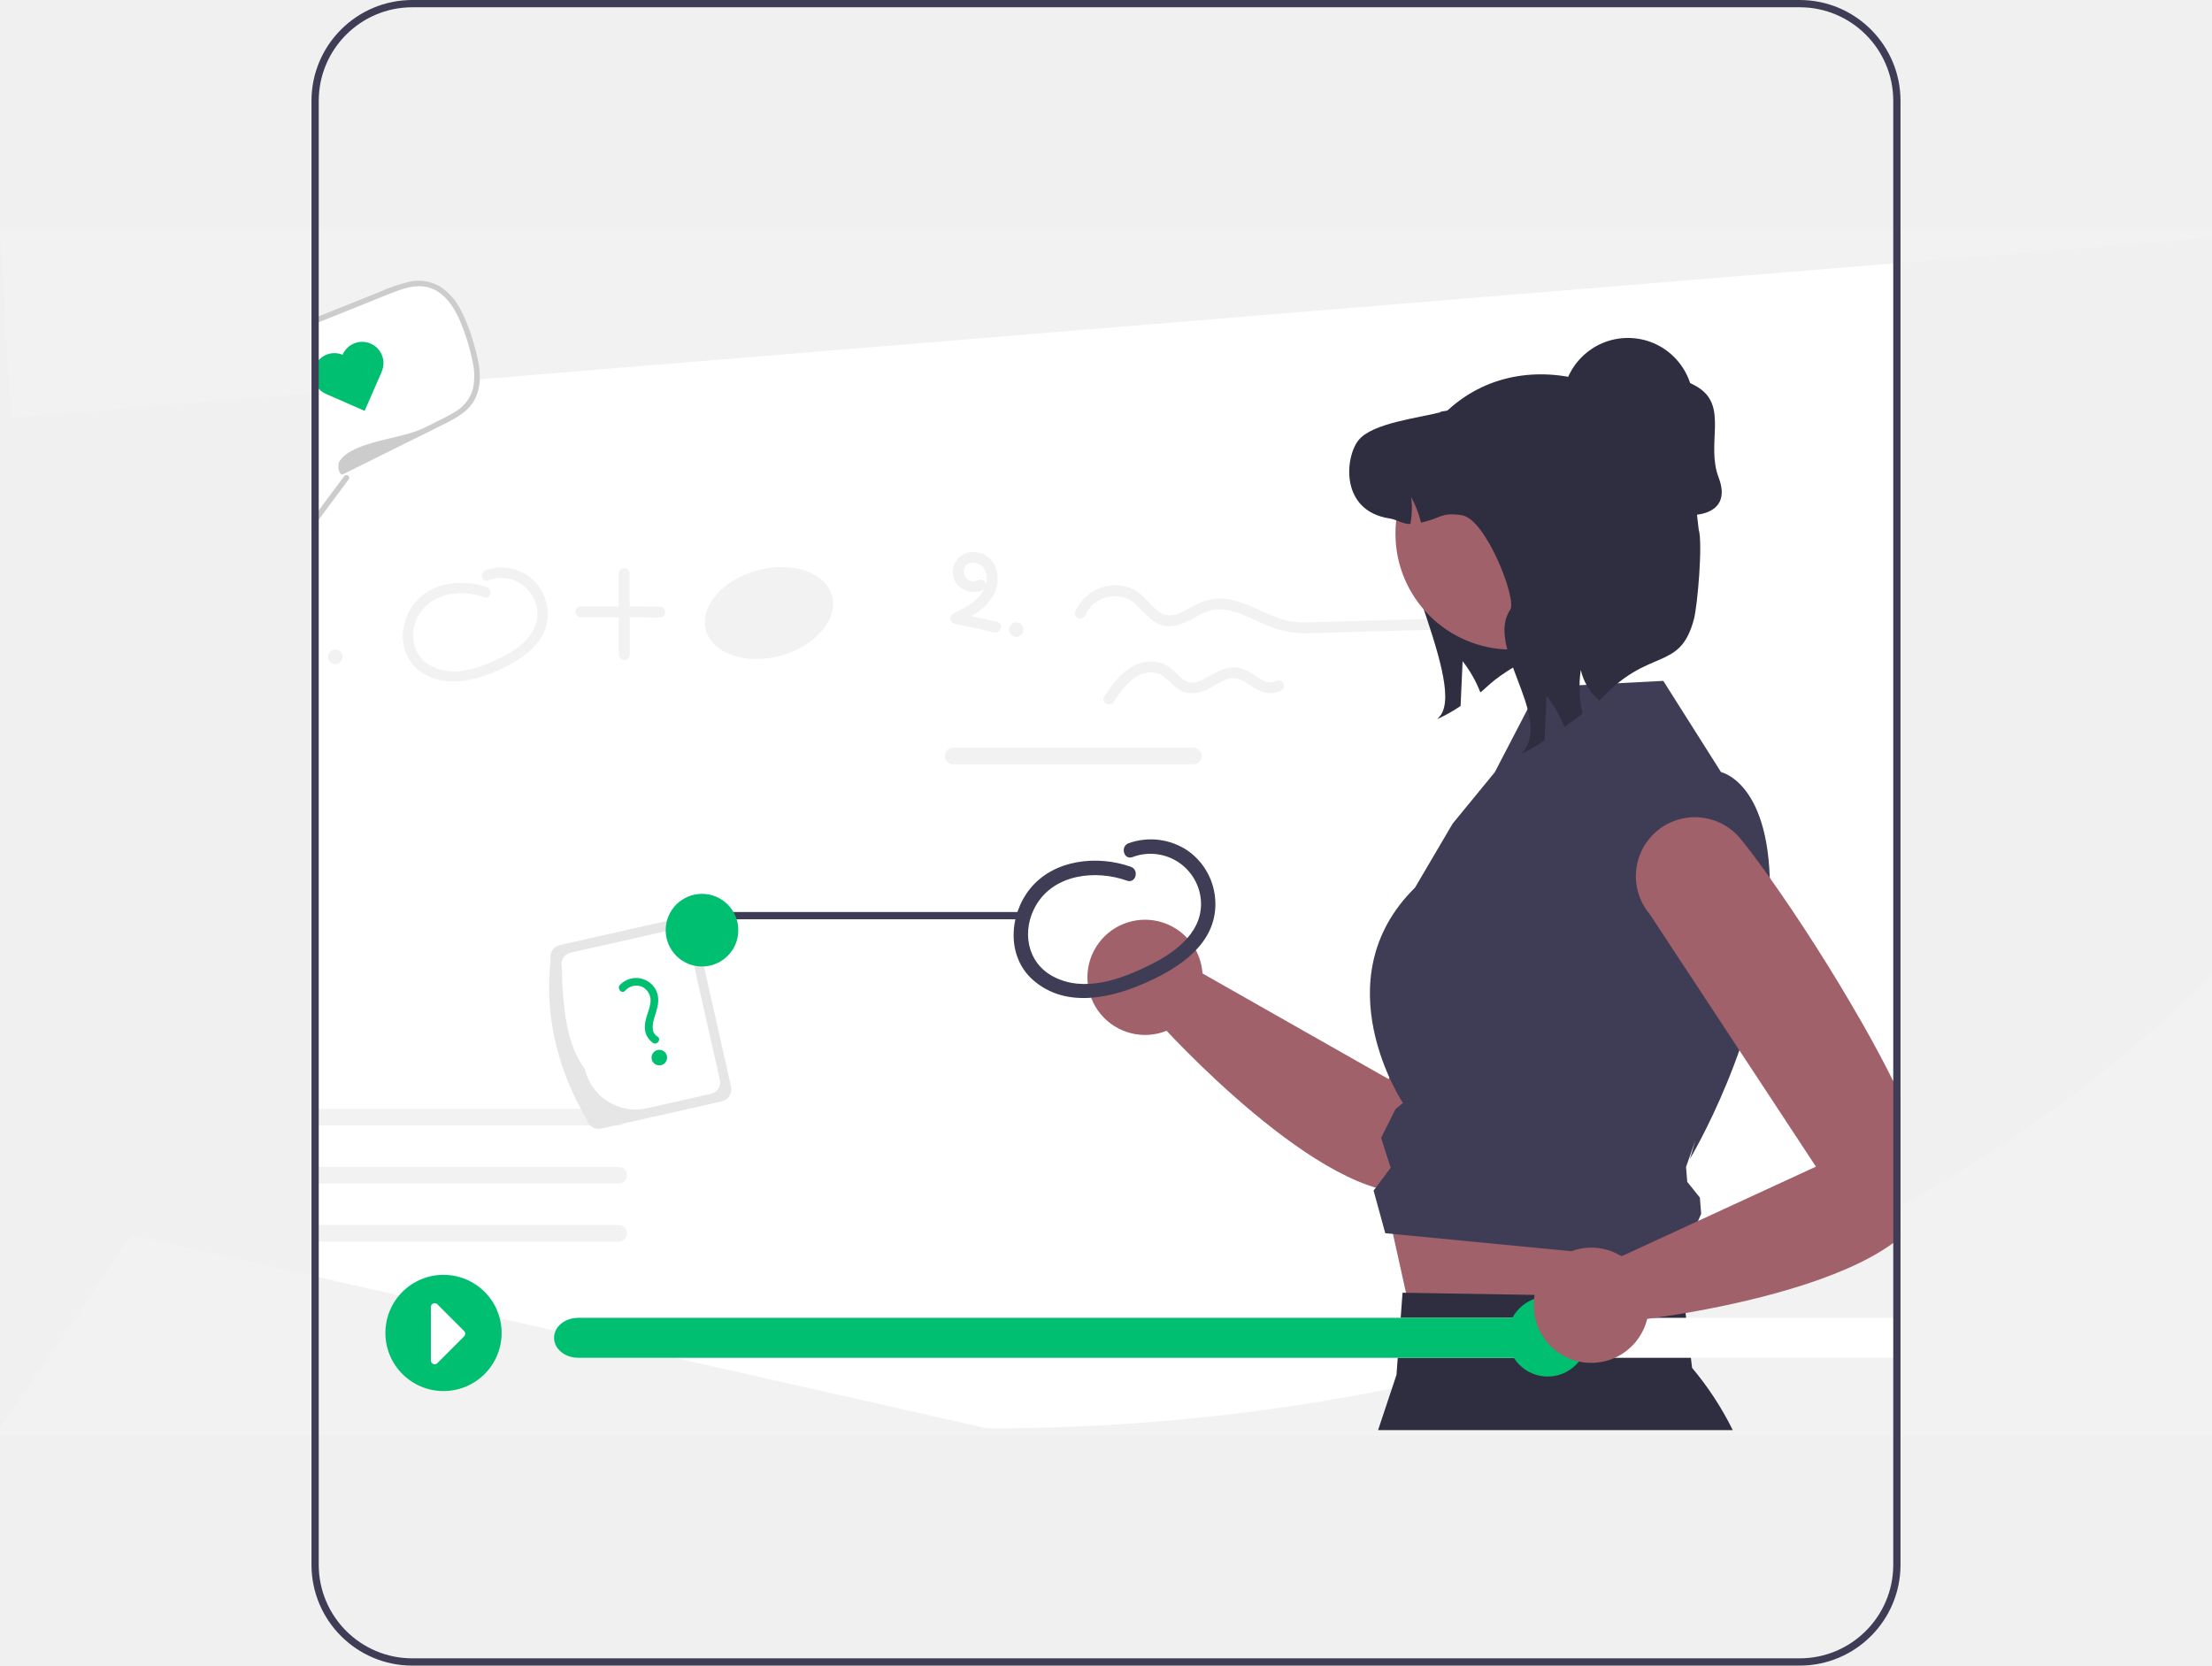
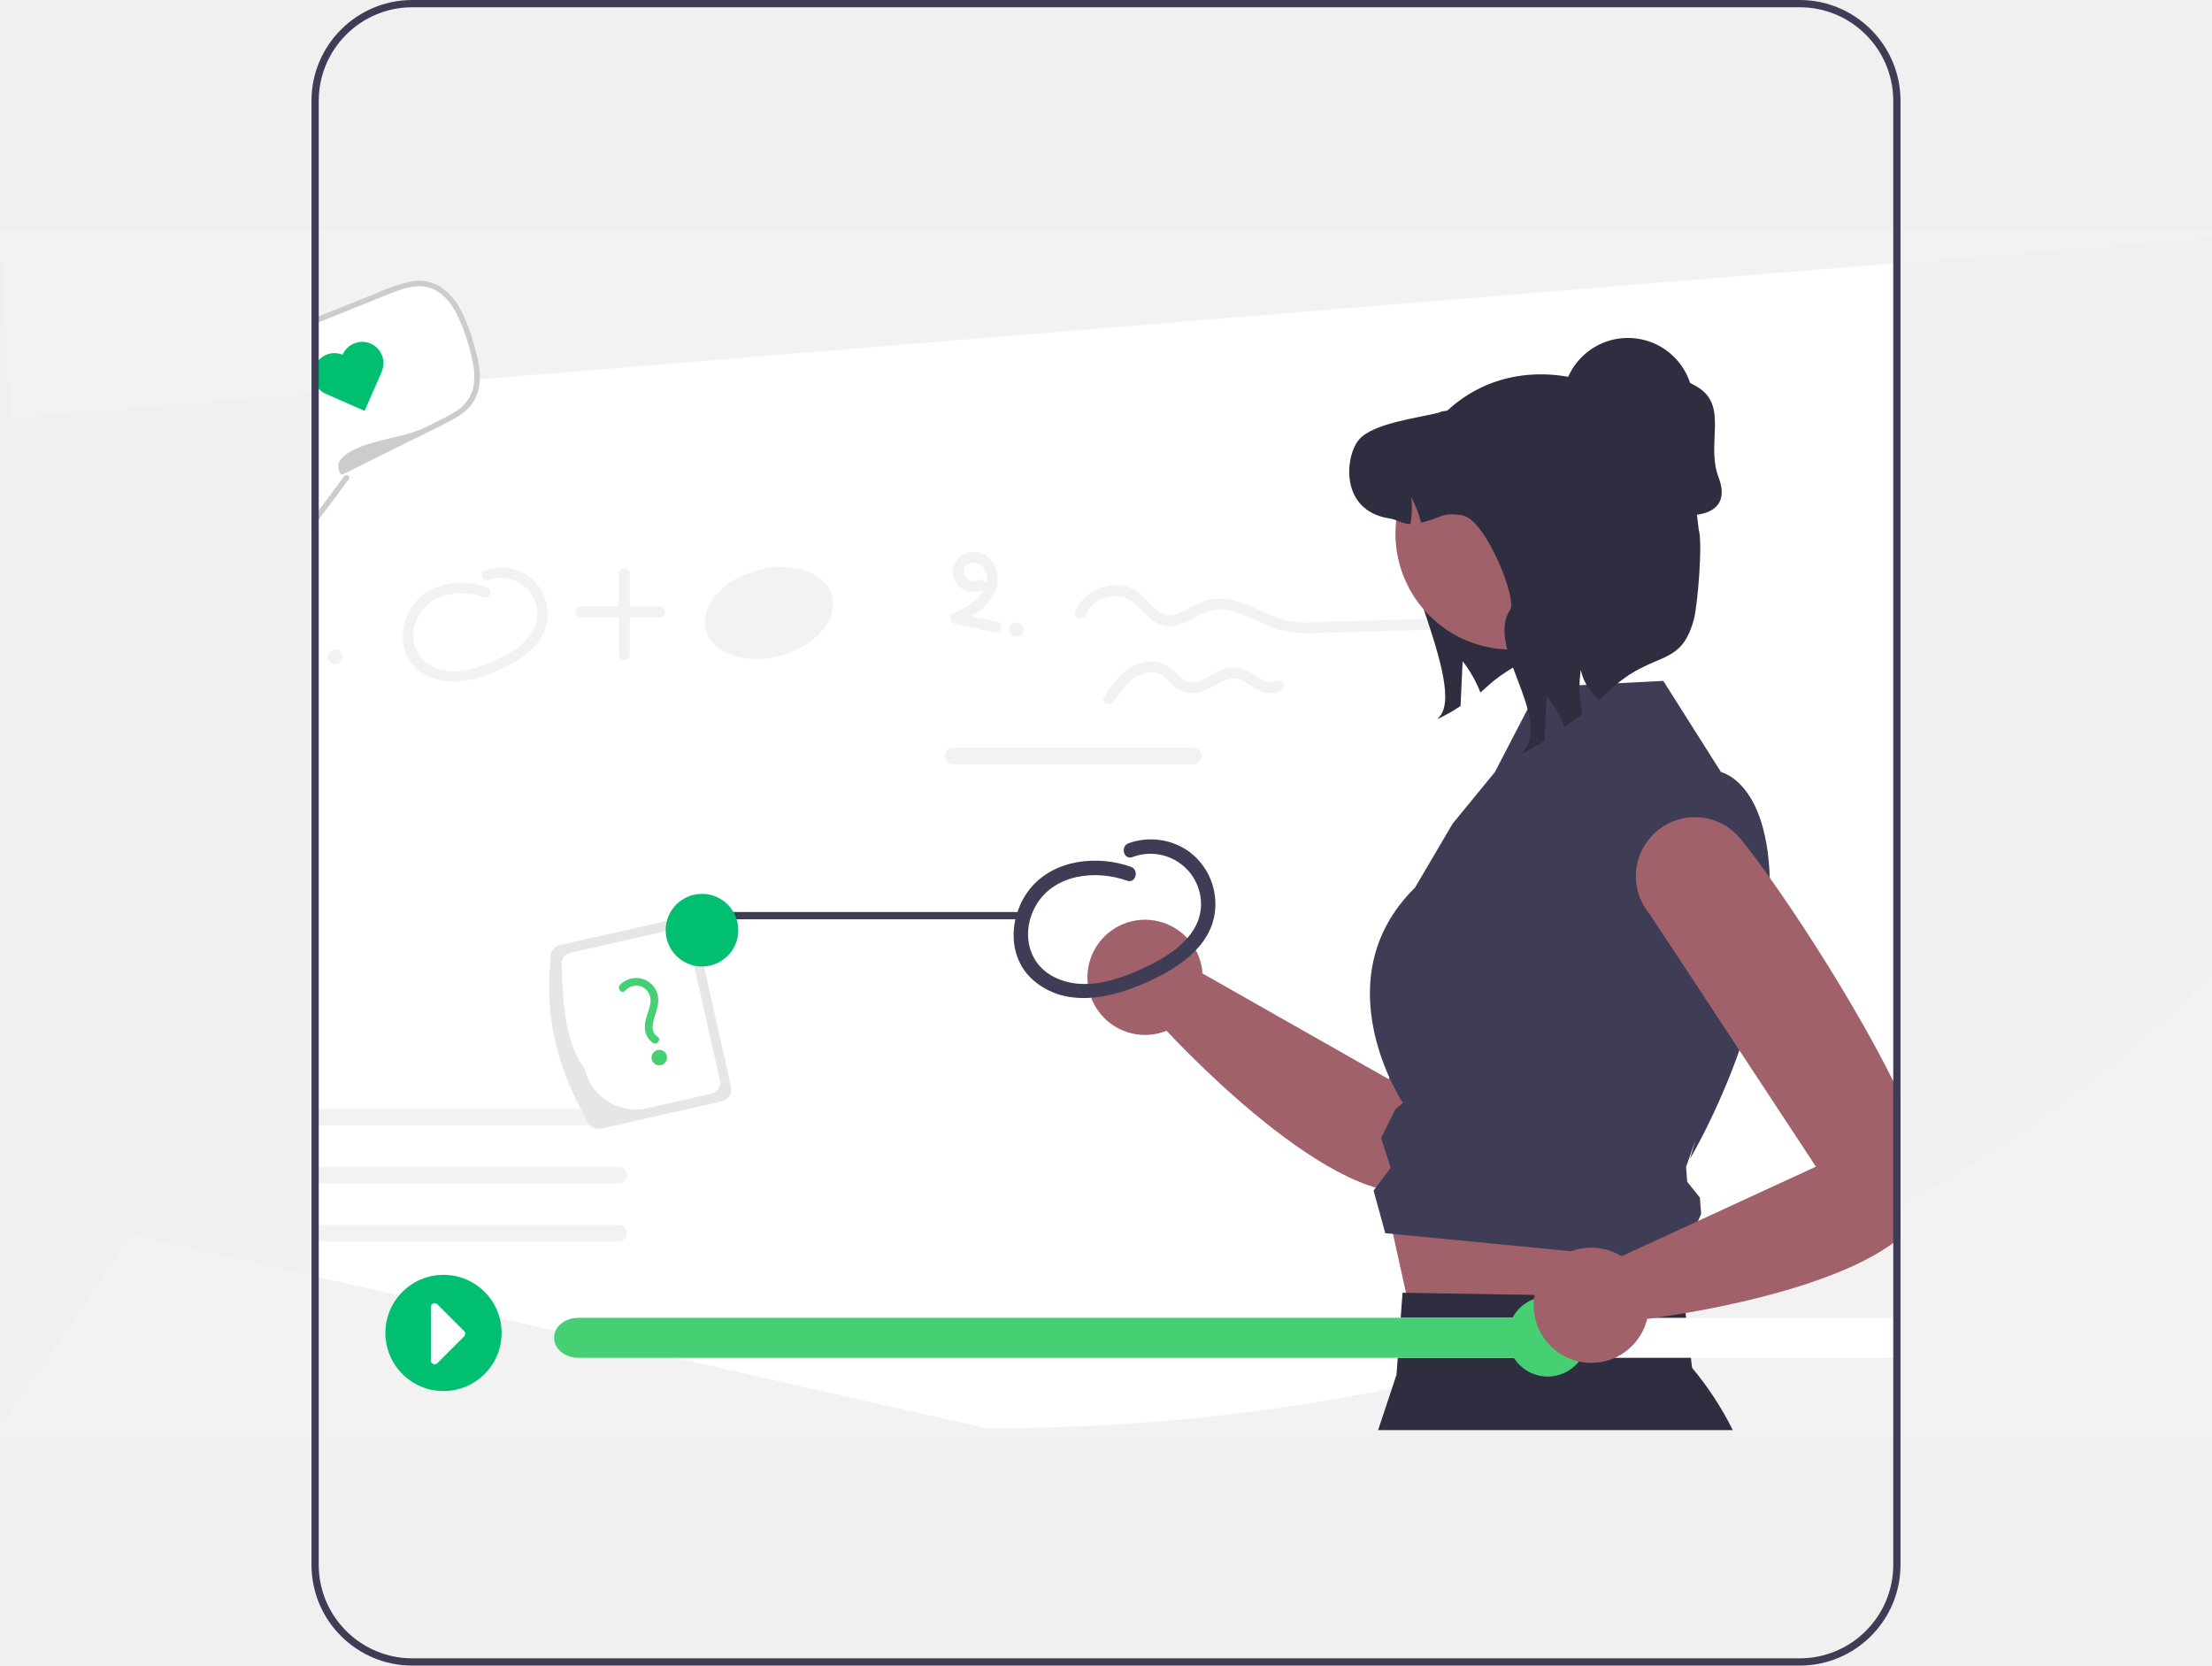
<svg xmlns="http://www.w3.org/2000/svg" data-name="Layer 1" width="609" height="458.59" viewBox="0 0 609 458.59">
  <path d="M818.745,561.355v53.6H381.255V285.045h437.49v276.31Z" transform="translate(-295.5 -220.705)" fill="#fff" />
  <path d="M381.255,614.455v1h437.49v-1Zm0-329.91v1h437.49v-1Z" transform="translate(-295.5 -220.705)" fill="#f2f2f2" />
  <path d="M762.081,578.985c.125-.04.237-.09.362-.13.501-.18,1.03-.34,1.573-.48H764.03a.548.548,0,0,1,.014-.15C763.39,578.475,762.735,578.735,762.081,578.985Zm-6.334,4.56c.028-.03.042-.06.07-.09.139-.19.306-.39.473-.58a13.823,13.823,0,0,1,4.775-3.45,3.563,3.563,0,0,1,.404-.18,5.348,5.348,0,0,1,.501-.21c.042-.02.07-.03.111-.05-4.079,1.57-8.199,3.1-12.375,4.56ZM295.5,284.045l3.105,51.66L904.5,286.045v-2Zm609,277.31v54.6h-609v-2l36.105-53.25,235.55,53.25a559.396,559.396,0,0,0,144.576-18.65c.947-.24,1.879-.5,2.812-.76,4.093-1.12,8.116-2.28,12.139-3.5h.042q11.693-3.495,22.982-7.5,6.202-2.175,12.264-4.51a.546.546,0,0,1,.111-.05c.654-.25,1.309-.51,1.963-.76l2.464-.96h.042c8.798-3.48,17.345-7.18,25.725-11.09.612-.28,1.211-.56,1.81-.85q7.287-3.435,14.352-7.09,8.853-4.56,17.331-9.44,17.373-9.99,33.144-21.26a361.301,361.301,0,0,0,31.126-24.84q6.014-5.37,11.679-10.95c.933-.92,1.865-1.84,2.784-2.77v72.38Z" transform="translate(-295.5 -220.705)" fill="#f2f2f2" />
  <path d="M465.845,557.985h-84.59v4.57h84.59a2.285,2.285,0,0,0,0-4.57Z" transform="translate(-295.5 -220.705)" fill="#f2f2f2" />
  <path d="M465.845,541.985h-84.59v4.57h84.59a2.285,2.285,0,0,0,0-4.57Z" transform="translate(-295.5 -220.705)" fill="#f2f2f2" />
  <path d="M466.525,526.085a2.386,2.386,0,0,0-.33-.07,1.983,1.983,0,0,0-.35-.03h-84.59v4.57h84.59a2.308,2.308,0,0,0,1.47-.54,2.289,2.289,0,0,0-.79-3.93Z" transform="translate(-295.5 -220.705)" fill="#f2f2f2" />
  <path d="M496.765,519.855l-7.45-33.06-2.43-10.77a3.435,3.435,0,0,0-4.11-2.59l-3.67.83-29.43,6.64a3.428,3.428,0,0,0-2.59,4.1c-1.58,14.71,1.54,28.28,8.31,40.98.5.95,1.03,1.9,1.58,2.85a3.391,3.391,0,0,0,.97,1.72,3.442,3.442,0,0,0,3.13.87l3.86-.87,2.38-.54,26.86-6.06A3.43,3.43,0,0,0,496.765,519.855Z" transform="translate(-295.5 -220.705)" fill="#e6e6e6" />
  <path d="M493.685,518.015l-7.1-31.45-1.7-7.55a3.215,3.215,0,0,0-3.84-2.43l-2.26.51-26.19,5.91a3.215,3.215,0,0,0-2.43,3.84c.23,11.45,1.43,21.84,6.36,28.18a14.319,14.319,0,0,0,9.82,10.53c.06.02.11.04.17.06.04.01.09.03.13.04a14.214,14.214,0,0,0,6.99.18l17.62-3.98A3.215,3.215,0,0,0,493.685,518.015Z" transform="translate(-295.5 -220.705)" fill="#fff" />
-   <path d="M467.593,493.491a4.099,4.099,0,0,1,4.796-1.046,4.21,4.21,0,0,1,2.147,4.577c-.312,2.063-1.39,3.941-1.487,6.053a5.202,5.202,0,0,0,2.242,4.786c1.175.714,2.384-1.053,1.203-1.77-1.942-1.18-1.29-3.773-.726-5.542.703-2.209,1.436-4.46.566-6.736a6.146,6.146,0,0,0-10.148-1.936c-.927.999.469,2.625,1.407,1.613Z" transform="translate(-295.5 -220.705)" fill="#01bf71" />
-   <circle cx="181.52" cy="291.185" r="2.14" fill="#01bf71" />
+   <path d="M467.593,493.491a4.099,4.099,0,0,1,4.796-1.046,4.21,4.21,0,0,1,2.147,4.577c-.312,2.063-1.39,3.941-1.487,6.053a5.202,5.202,0,0,0,2.242,4.786c1.175.714,2.384-1.053,1.203-1.77-1.942-1.18-1.29-3.773-.726-5.542.703-2.209,1.436-4.46.566-6.736a6.146,6.146,0,0,0-10.148-1.936c-.927.999.469,2.625,1.407,1.613Z" transform="translate(-295.5 -220.705)" fill="#47cf73" />
+   <circle cx="181.52" cy="291.185" r="2.14" fill="#47cf73" />
  <path d="M732.237,430.54a16.246,16.246,0,0,0-24.613,9.61L677.815,517.82l-51.238-29.089a15.863,15.863,0,1,0-9.897,15.778c10.79,11.516,57.57,58.733,76.936,40.284,16.278-15.507,39.77-75.607,45.425-96.36A16.248,16.248,0,0,0,732.237,430.54Z" transform="translate(-295.5 -220.705)" fill="#a0616a" />
  <polygon points="380.764 327.342 390.17 369.859 458.955 376.081 465.277 339.06 380.764 327.342" fill="#a0616a" />
  <path d="M772.559,614.457h-97.65l5.07-15.23,1.66-22.6.95.02,75.1,1.25,1.36.02,2.31,19.4A85.791,85.791,0,0,1,772.559,614.457Z" transform="translate(-295.5 -220.705)" fill="#2f2e41" />
  <path d="M719.195,409.935l34.238-1.764,15.902,25.128S784.679,436.447,782.605,471.705s-21.828,68.052-21.828,68.052l1.468-5.031-2.549,7.283.327,4.089,3.477,4.331.358,4.479-3.081,7.086,4.189,6.785-88.077-8.533L673.669,548.512l4.698-6.3-2.624-8.218,3.945-7.904,2.057-1.715s-22.507-33.814,3.33-59.282l10.37-17.629L707.049,433.308Z" transform="translate(-295.5 -220.705)" fill="#3f3d56" />
  <path d="M606.842,459.361c-9.262-3.309-21.256-2.018-27.756,6.048-5.822,7.224-6.52,18.727.887,25.175,9.018,7.848,21.506,4.961,31.353.533,9.01-4.052,18.927-10.584,18.788-21.671a17.935,17.935,0,0,0-7.594-14.52,18.181,18.181,0,0,0-16.287-2.062c-2.378.869-1.351,4.703,1.054,3.824a13.936,13.936,0,0,1,18.717,10.84c1.391,9.205-6.473,15.166-13.782,18.798-8.018,3.984-18.223,7.797-26.807,3.219-7.343-3.916-8.685-12.847-4.615-19.705,5.047-8.503,16.409-9.72,24.988-6.655,2.408.86,3.444-2.97,1.054-3.824Z" transform="translate(-295.5 -220.705)" fill="#3f3d56" />
  <path d="M429.574,382.387c-6.652-2.377-15.267-1.45-19.936,4.344-4.182,5.189-4.683,13.451.637,18.081,6.477,5.637,15.447,3.563,22.519.383,6.471-2.91,13.594-7.602,13.494-15.565a12.882,12.882,0,0,0-5.454-10.429,13.058,13.058,0,0,0-11.698-1.481c-1.708.624-.97,3.378.757,2.747a10.009,10.009,0,0,1,13.444,7.786c.999,6.611-4.65,10.893-9.899,13.502-5.759,2.862-13.089,5.6-19.254,2.312-5.274-2.812-6.238-9.227-3.314-14.153,3.625-6.107,11.786-6.982,17.947-4.78,1.729.618,2.474-2.133.757-2.747Z" transform="translate(-295.5 -220.705)" fill="#f2f2f2" />
  <ellipse cx="507.212" cy="389.491" rx="17.985" ry="12.187" transform="translate(-379.9449 -73.92629) rotate(-15.21622)" fill="#f2f2f2" />
  <path d="M465.847,378.606l.035,22.394a1.501,1.501,0,0,0,3,0L468.847,378.606a1.501,1.501,0,0,0-3,0Z" transform="translate(-295.5 -220.705)" fill="#f2f2f2" />
  <path d="M455.384,390.652l21.827.053a1.501,1.501,0,0,0,0-3l-21.827-.053a1.501,1.501,0,0,0,0,3Z" transform="translate(-295.5 -220.705)" fill="#f2f2f2" />
  <path d="M382.425,401.575a1.291,1.291,0,0,1-1.17,1.39v-2.94A1.526,1.526,0,0,1,382.425,401.575Z" transform="translate(-295.5 -220.705)" fill="#f2f2f2" />
  <circle cx="92.289" cy="180.842" r="2" fill="#f2f2f2" />
  <path d="M454.645,583.545c-3.64,0-6.61,2.47-6.61,5.5,0,3.03,2.97,5.5,6.61,5.5h364.1v-11Z" transform="translate(-295.5 -220.705)" fill="#fff" />
-   <path d="M731.605,583.545v11H454.645c-3.64,0-6.61-2.47-6.61-5.5,0-3.03,2.97-5.5,6.61-5.5Z" transform="translate(-295.5 -220.705)" fill="#01bf71" />
-   <circle cx="426.105" cy="368" r="11" fill="#01bf71" />
+   <path d="M731.605,583.545v11H454.645c-3.64,0-6.61-2.47-6.61-5.5,0-3.03,2.97-5.5,6.61-5.5Z" transform="translate(-295.5 -220.705)" fill="#47cf73" />
+   <circle cx="426.105" cy="368" r="11" fill="#47cf73" />
  <path d="M442.055,426.395h-60.8v4.58h60.8a2.29,2.29,0,0,0,0-4.58Z" transform="translate(-295.5 -220.705)" fill="#fff" />
  <path d="M594.419,389.975c1.983-5.097,9.326-6.776,13.389-3.236,2.425,2.113,4.233,5.015,7.439,6.052,3.46,1.119,6.742-.729,9.698-2.329a14.718,14.718,0,0,1,4.956-1.919,12.225,12.225,0,0,1,4.732.405c3.413.898,6.546,2.613,9.789,3.962a26.872,26.872,0,0,0,11.035,2.14c4.506-.068,9.013-.246,13.518-.373q7.568-.213,15.136-.425a93.131,93.131,0,0,0,14.844-1.271c1.894-.361,1.092-3.253-.798-2.893a85.395,85.395,0,0,1-13.571,1.151q-6.937.199-13.874.39c-4.704.132-9.409.275-14.113.397a27.111,27.111,0,0,1-6.267-.329,28.256,28.256,0,0,1-5.113-1.679c-3.349-1.406-6.593-3.188-10.143-4.052a14.453,14.453,0,0,0-10.083,1.092c-2.861,1.396-6.382,4.284-9.678,2.525-2.864-1.529-4.436-4.725-7.269-6.353-5.93-3.409-14.08-.322-16.52,5.948-.701,1.8,2.199,2.58,2.893.798Z" transform="translate(-295.5 -220.705)" fill="#f2f2f2" />
  <path d="M602.11,413.96c2.128-3.151,4.524-6.773,8.407-7.845a6.013,6.013,0,0,1,5.064.652c1.377.926,2.428,2.278,3.746,3.286,2.78,2.127,5.853,1.797,8.843.326,2.527-1.244,5.375-3.7,8.372-2.716,2.094.687,3.725,2.368,5.752,3.225a6.575,6.575,0,0,0,6.015-.081,1.501,1.501,0,0,0-1.514-2.59c-1.73,1.012-3.749-.183-5.228-1.141a14.216,14.216,0,0,0-5.192-2.533c-3.348-.566-6.193,1.374-9.004,2.876a7.216,7.216,0,0,1-4.169,1.207c-1.636-.22-2.823-1.588-3.952-2.66a10.824,10.824,0,0,0-4.345-2.801,9.672,9.672,0,0,0-5.75.235c-4.404,1.508-7.138,5.348-9.635,9.046-1.083,1.604,1.515,3.107,2.59,1.514Z" transform="translate(-295.5 -220.705)" fill="#f2f2f2" />
  <path d="M564.821,380.448a2.716,2.716,0,0,1-3.825-3.314c.873-2.21,4.048-1.699,5.25-.145,1.716,2.218.923,5.293-.648,7.332-1.947,2.526-4.945,3.961-7.732,5.351a1.515,1.515,0,0,0,.358,2.742l11.016,2.391c1.882.409,2.686-2.483.798-2.893l-11.016-2.391.358,2.742c3.132-1.562,6.323-3.233,8.517-6.048a9.444,9.444,0,0,0,1.82-9.002,6.604,6.604,0,0,0-7.044-4.493,5.47,5.47,0,0,0-4.728,6.556c.736,3.834,5.084,5.417,8.388,3.763,1.727-.864.209-3.453-1.514-2.59Z" transform="translate(-295.5 -220.705)" fill="#f2f2f2" />
  <circle cx="279.789" cy="173.342" r="2" fill="#f2f2f2" />
  <path d="M624.055,426.565h-66.15a2.285,2.285,0,1,0,0,4.57h66.15a2.285,2.285,0,0,0,0-4.57Z" transform="translate(-295.5 -220.705)" fill="#f2f2f2" />
  <path d="M575.857,473.809h-81.433a1,1,0,1,1,0-2h81.433a1,1,0,0,1,0,2Z" transform="translate(-295.5 -220.705)" fill="#3f3d56" />
  <circle cx="193.272" cy="256.104" r="10" fill="#01bf71" />
  <path d="M424.905,331.365c-1.8,2.57-4.73,4.06-7.55,5.46q-13.89,6.9-27.79,13.79l.5.6.35.43.49.58q-3.825,5.13-7.65,10.25c-.67.89-1.33,1.79-2,2.68v-55.74c.67-.27,1.33-.54,2-.8q9.555-3.84,19.1-7.66c3.31-1.32,6.83-2.67,10.33-2.06,7.05,1.22,10.33,9.25,12.37,16.11C426.665,320.425,428.145,326.725,424.905,331.365Z" transform="translate(-295.5 -220.705)" fill="#fff" />
  <path d="M391.515,352.675q-4.125,5.535-8.26,11.08c-.67.89-1.33,1.79-2,2.68v-2.55c.67-.89,1.34-1.79,2-2.68q3.525-4.71,7.03-9.42a.863.863,0,0,1,.13-.14C391.035,351.125,392.065,351.935,391.515,352.675Z" transform="translate(-295.5 -220.705)" fill="#ccc" />
  <path d="M426.115,330.845c-1.54,2.8-4.28,4.53-7.04,5.96-3.15,1.63-6.36,3.17-9.54,4.75q-9.75,4.83-19.47,9.66c-.06.03-.13.06-.19.09-.88.44-1.78-2.4-.81-3.77,3.85-5.44,16.92-5.91,23.02-8.94,1.54-.77,3.08-1.53,4.63-2.3a40.043,40.043,0,0,0,4.13-2.23,10.617,10.617,0,0,0,4.89-6.4,17.701,17.701,0,0,0-.17-7.63,58.408,58.408,0,0,0-2.25-7.98c-1.76-4.98-4.61-11.05-10.29-12.33-2.68-.6-5.42.09-7.94.99-2.94,1.06-5.83,2.3-8.73,3.46q-6.555,2.625-13.1,5.25c-.67.27-1.33.53-2,.8v-1.63c.67-.27,1.33-.54,2-.81q8.34-3.33,16.69-6.68a43.862,43.862,0,0,1,8.54-2.9,11.736,11.736,0,0,1,8.18,1.39,16.749,16.749,0,0,1,5.75,6.57,45.439,45.439,0,0,1,3.39,8.71C427.305,319.935,428.825,325.915,426.115,330.845Z" transform="translate(-295.5 -220.705)" fill="#ccc" />
  <path d="M389.848,318.327l0,0c-.008.019-.015.038-.023.057a5.857,5.857,0,0,0-7.615,3.056l0,0a5.857,5.857,0,0,0,2.944,7.683l-.001.002.072.032h0l10.659,4.67,4.702-10.731-.031-.013c.008-.018.017-.035.025-.053l0,0a5.858,5.858,0,0,0-3.015-7.716h0A5.858,5.858,0,0,0,389.848,318.327Z" transform="translate(-295.5 -220.705)" fill="#01bf71" />
  <path d="M818.745,522.515c-.64-1.36-1.3-2.74-2-4.13-2.51-5.07-5.36-10.37-8.39-15.69-8.33-14.7-18-29.6-25.61-40.32v-.01c-3.07-4.33-5.81-7.96-7.99-10.64a16.245,16.245,0,1,0-25.04,20.7l24.67,37.47,11.61,17.64,9.46,14.38-32.46,14.97-5.31,2.45-15.65,7.22-.09.04c-.03-.02-.07-.04-.1-.06a16.076,16.076,0,0,0-2.42-1.21,15.83,15.83,0,0,0-6.51-1.09,15.651,15.651,0,0,0-4.81.97,15.863,15.863,0,0,0-10.11,12.03c-.07.32-.11.65-.15.99a.757.757,0,0,0-.01.15h-.01a15.923,15.923,0,0,0,8.64,15.88c.2.1.4.2.61.29a15.022,15.022,0,0,0,3.12,1.03,15.787,15.787,0,0,0,4.09.35,16.06,16.06,0,0,0,3.77-.62h.01a16.37,16.37,0,0,0,2.06-.76,15.932,15.932,0,0,0,8.88-10.71c.64-.08,1.36-.18,2.15-.29,1.62-.23,3.54-.52,5.71-.87.86-.14,1.76-.29,2.69-.45,16.26-2.8,42.83-8.76,57.19-19.3.7-.52,1.37-1.04,2-1.57Z" transform="translate(-295.5 -220.705)" fill="#a0616a" />
  <path d="M790.995,220.705H409.005a27.783,27.783,0,0,0-27.75,27.75v403.1a27.775,27.775,0,0,0,27.75,27.74h381.99a27.775,27.775,0,0,0,27.75-27.74v-403.1A27.783,27.783,0,0,0,790.995,220.705Zm25.75,430.85a25.775,25.775,0,0,1-25.75,25.74H409.005a25.775,25.775,0,0,1-25.75-25.74v-403.1a25.777,25.777,0,0,1,25.75-25.75h381.99a25.777,25.777,0,0,1,25.75,25.75Zm-435.49-366.01v328.41h2V285.545Z" transform="translate(-295.5 -220.705)" fill="#3f3d56" />
  <circle cx="122.105" cy="367" r="16" fill="#01bf71" />
  <path d="M415.177,596.326a1.063,1.063,0,0,1-.406-.082,1.027,1.027,0,0,1-.644-.964V580.552a1.043,1.043,0,0,1,1.781-.738l7.364,7.364a1.044,1.044,0,0,1,0,1.476l-7.364,7.364A1.028,1.028,0,0,1,415.177,596.326Z" transform="translate(-295.5 -220.705)" fill="#fff" />
  <circle cx="448.203" cy="111.047" r="18" fill="#2f2e41" />
  <path d="M743.849,357.828c-8.595-4.996-10.951-16.402-5.661-24.818a18,18,0,0,1,24.818-5.661c8.417,5.29,2.097,15.538,5.661,24.818C773.71,365.295,755.44,364.566,743.849,357.828Z" transform="translate(-295.5 -220.705)" fill="#2f2e41" />
  <path d="M702.056,352.257c-.626,1.458-19.914,1.302-20.797,2.6-6.811,10.022,17.741,52.661,10.93,62.696l-.949,1.131a44.837,44.837,0,0,0,6.382-3.601c.182-4.107.364-8.228.559-12.335a33.904,33.904,0,0,1,4.887,8.592c1.586-1.118,2.887-3.19,9.684-7.266a42.628,42.628,0,0,1,9.419-7.754Z" transform="translate(-295.5 -220.705)" fill="#2f2e41" />
  <circle cx="416.117" cy="146.914" r="31.925" fill="#a0616a" />
  <path d="M735.864,413.609a15.375,15.375,0,0,1-5.147-8.449,33.035,33.035,0,0,0,.455,12.062c-1.729,1.3-3.406,2.535-4.991,3.652a33.904,33.904,0,0,0-4.887-8.592c-.195,4.107-.377,8.228-.559,12.335a44.837,44.837,0,0,1-6.382,3.601l.949-1.131c6.811-10.035-10.815-28.505-4.003-38.527,1.911-2.808-6.72-24.996-13.297-25.996-5.849-.884-5.602.806-11.269,2.041a28.358,28.358,0,0,0-2.717-7.032,23.235,23.235,0,0,1-.221,7.409c-2.015.078-3.6-1.206-5.745-1.534-13.687-2.093-12.296-16.898-8.488-21.59,3.821-4.679,16.508-6.083,22.357-7.604.533-.52,1.742-.195,2.275-.689,11.21-10.259,26.202-11.958,39.693-7.411,14.388,4.849,23.358,14.234,27.962,28.702L763.168,366.435c1.185,3.723-.306,21.044-1.32,24.817C757.903,405.916,749.501,398.596,735.864,413.609Z" transform="translate(-295.5 -220.705)" fill="#2f2e41" />
</svg>
